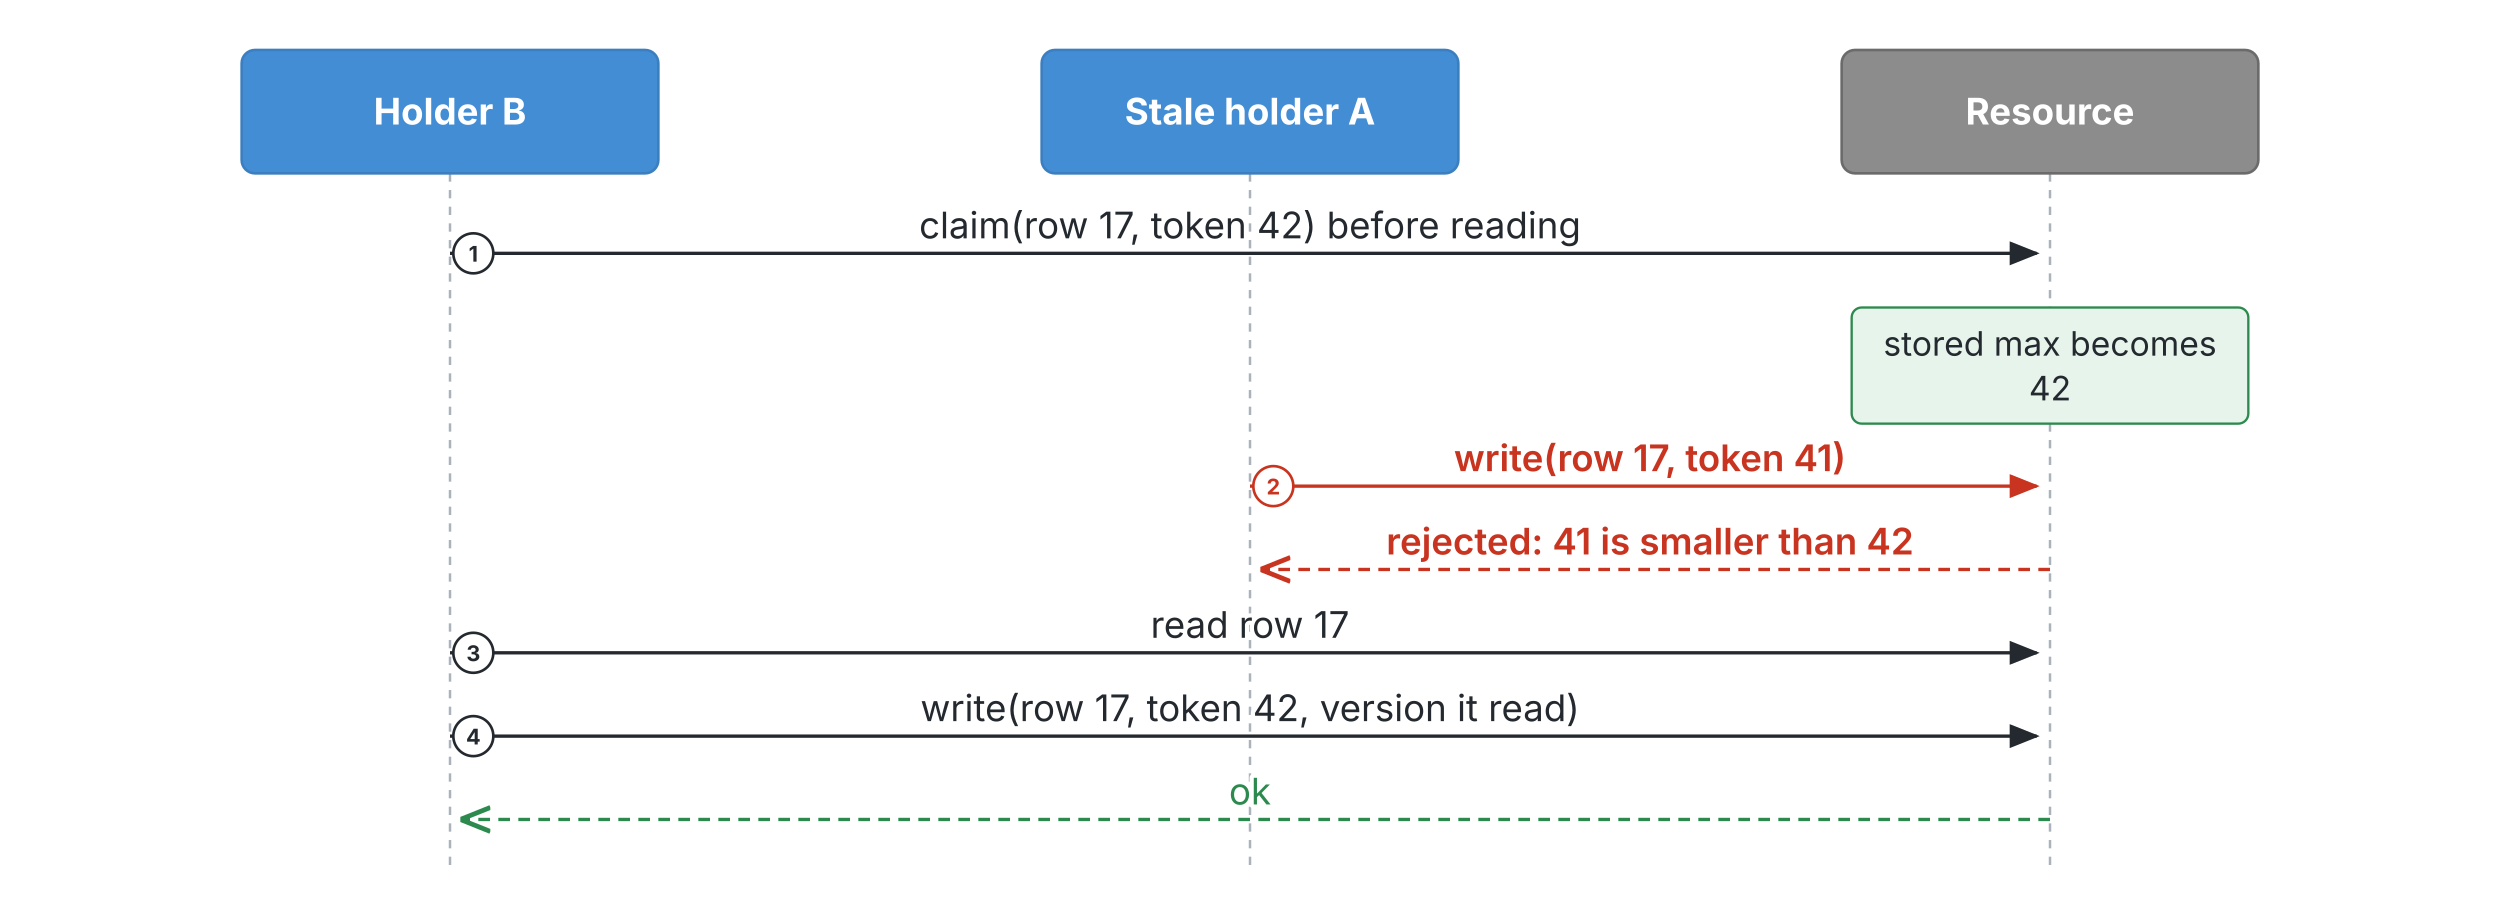
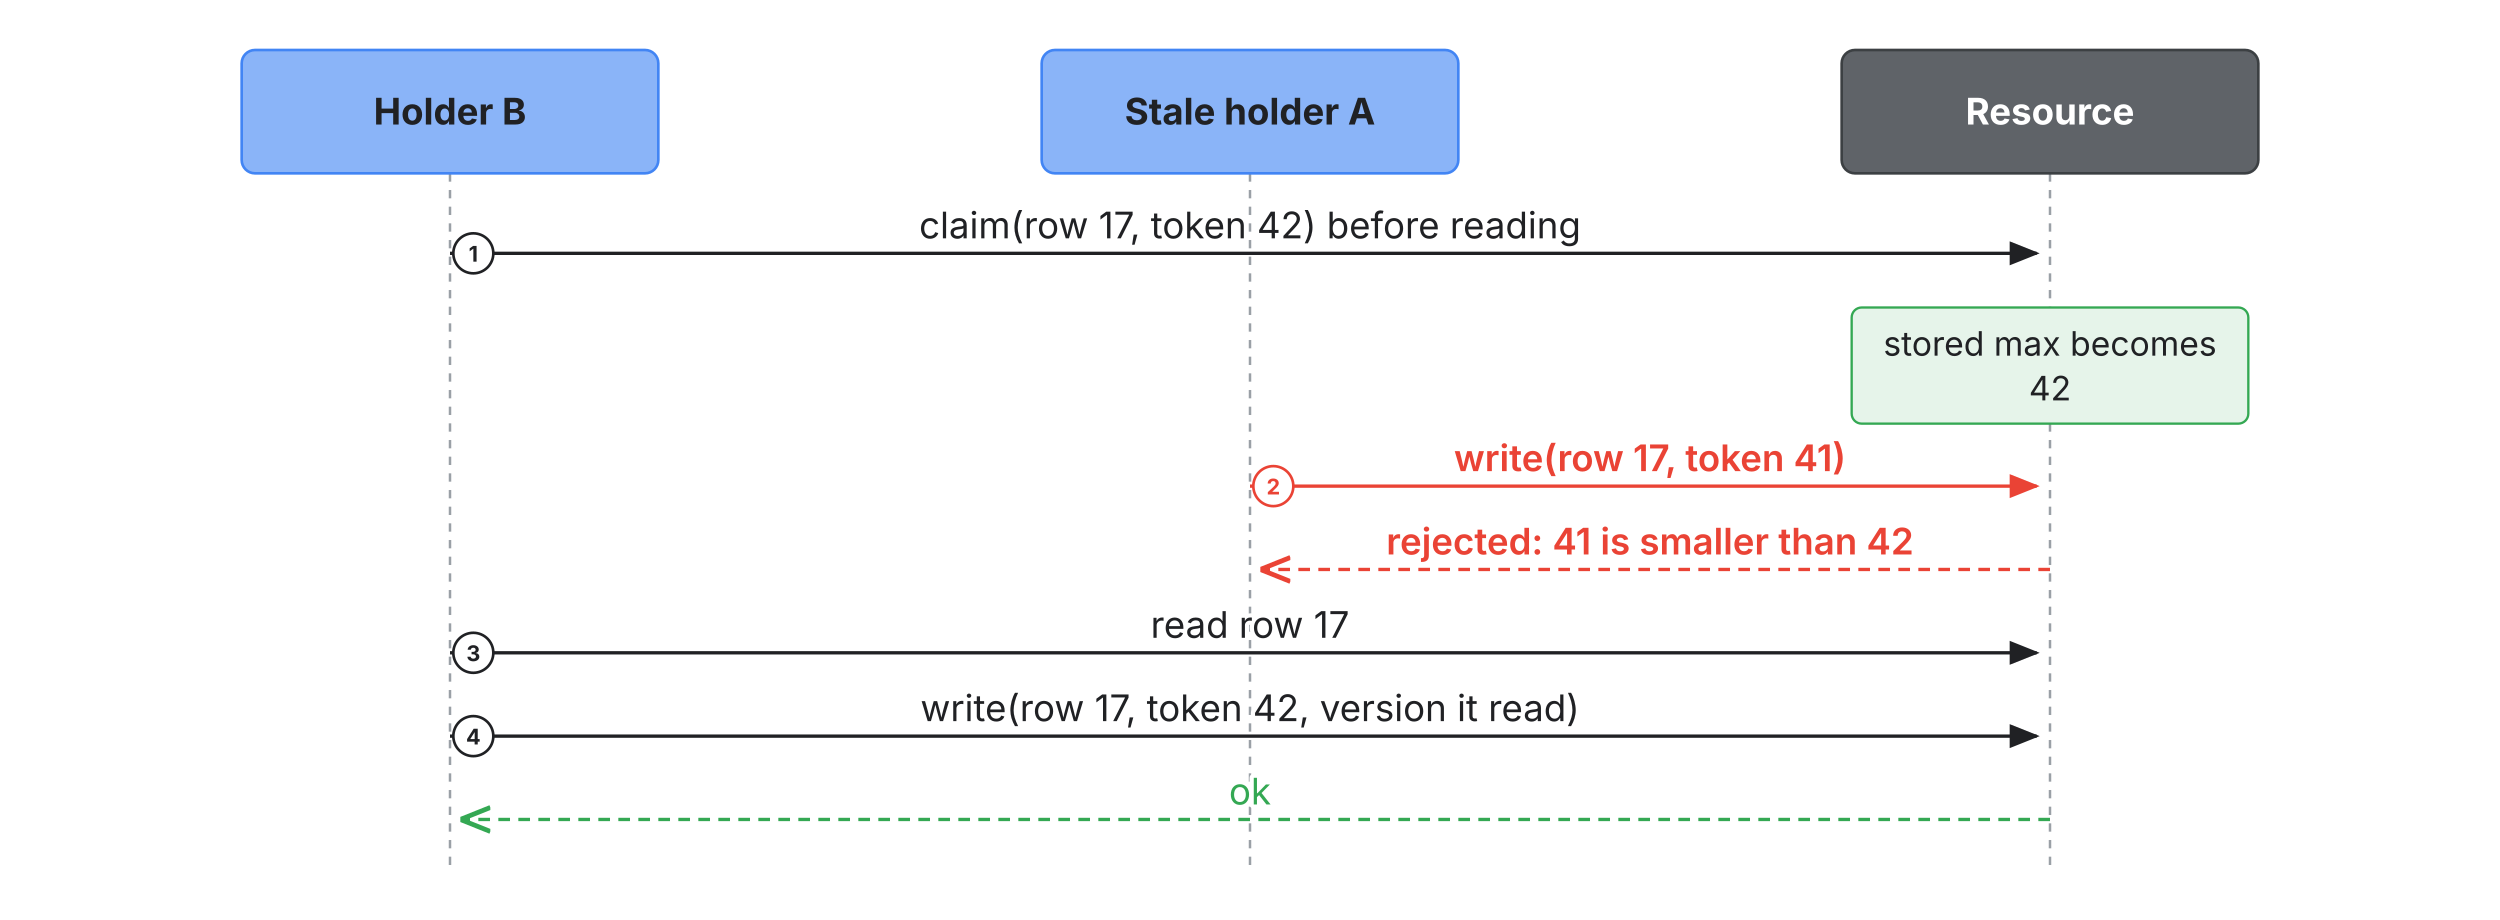
<svg xmlns="http://www.w3.org/2000/svg" class="seq" viewBox="0 0 1500 552" width="1500" height="552">
  <defs>
-     <marker id="sq-f-24292f" viewBox="0 0 10 10" refX="9" refY="5" markerWidth="9" markerHeight="9" orient="auto">
-       <path d="M0,1 L10,5 L0,9 z" fill="#24292f" />
+     <marker id="sq-f-34a853" viewBox="0 0 10 10" refX="9" refY="5" markerWidth="9" markerHeight="9" orient="auto">
+       <path d="M0,1 L10,5 L0,9 z" fill="#34a853" />
    </marker>
-     <marker id="sq-o-24292f" viewBox="0 0 10 10" refX="9" refY="5" markerWidth="9" markerHeight="9" orient="auto">
-       <path d="M0,1 L10,5 L0,9" fill="none" stroke="#24292f" stroke-width="1.6" />
+     <marker id="sq-o-34a853" viewBox="0 0 10 10" refX="9" refY="5" markerWidth="9" markerHeight="9" orient="auto">
+       <path d="M0,1 L10,5 L0,9" fill="none" stroke="#34a853" stroke-width="1.6" />
    </marker>
-     <marker id="sq-f-2d8a4e" viewBox="0 0 10 10" refX="9" refY="5" markerWidth="9" markerHeight="9" orient="auto">
-       <path d="M0,1 L10,5 L0,9 z" fill="#2d8a4e" />
+     <marker id="sq-f-202124" viewBox="0 0 10 10" refX="9" refY="5" markerWidth="9" markerHeight="9" orient="auto">
+       <path d="M0,1 L10,5 L0,9 z" fill="#202124" />
    </marker>
-     <marker id="sq-o-2d8a4e" viewBox="0 0 10 10" refX="9" refY="5" markerWidth="9" markerHeight="9" orient="auto">
-       <path d="M0,1 L10,5 L0,9" fill="none" stroke="#2d8a4e" stroke-width="1.6" />
+     <marker id="sq-o-202124" viewBox="0 0 10 10" refX="9" refY="5" markerWidth="9" markerHeight="9" orient="auto">
+       <path d="M0,1 L10,5 L0,9" fill="none" stroke="#202124" stroke-width="1.6" />
    </marker>
-     <marker id="sq-f-c8341f" viewBox="0 0 10 10" refX="9" refY="5" markerWidth="9" markerHeight="9" orient="auto">
-       <path d="M0,1 L10,5 L0,9 z" fill="#c8341f" />
+     <marker id="sq-f-ea4335" viewBox="0 0 10 10" refX="9" refY="5" markerWidth="9" markerHeight="9" orient="auto">
+       <path d="M0,1 L10,5 L0,9 z" fill="#ea4335" />
    </marker>
-     <marker id="sq-o-c8341f" viewBox="0 0 10 10" refX="9" refY="5" markerWidth="9" markerHeight="9" orient="auto">
-       <path d="M0,1 L10,5 L0,9" fill="none" stroke="#c8341f" stroke-width="1.6" />
+     <marker id="sq-o-ea4335" viewBox="0 0 10 10" refX="9" refY="5" markerWidth="9" markerHeight="9" orient="auto">
+       <path d="M0,1 L10,5 L0,9" fill="none" stroke="#ea4335" stroke-width="1.6" />
    </marker>
  </defs>
  <rect width="1500" height="552" fill="#ffffff" />
-   <line x1="270.0" y1="104" x2="270.0" y2="521.68" stroke="#aab3bd" stroke-width="1.5" stroke-dasharray="5 5" />
-   <rect x="145.0" y="30" width="250" height="74" rx="8" fill="#438dd5" stroke="#3c7fc0" stroke-width="1.6" />
-   <text x="270.0" y="74.7" text-anchor="middle" font-family="Inter, Helvetica, Arial, sans-serif" font-size="22" font-weight="700" fill="#ffffff">Holder B</text>
-   <line x1="750.0" y1="104" x2="750.0" y2="521.68" stroke="#aab3bd" stroke-width="1.5" stroke-dasharray="5 5" />
-   <rect x="625.0" y="30" width="250" height="74" rx="8" fill="#438dd5" stroke="#3c7fc0" stroke-width="1.6" />
-   <text x="750.0" y="74.7" text-anchor="middle" font-family="Inter, Helvetica, Arial, sans-serif" font-size="22" font-weight="700" fill="#ffffff">Stale holder A</text>
-   <line x1="1230.0" y1="104" x2="1230.0" y2="521.68" stroke="#aab3bd" stroke-width="1.5" stroke-dasharray="5 5" />
-   <rect x="1105.0" y="30" width="250" height="74" rx="8" fill="#8c8c8c" stroke="#6b6b6b" stroke-width="1.6" />
-   <text x="1230.0" y="74.7" text-anchor="middle" font-family="Inter, Helvetica, Arial, sans-serif" font-size="22" font-weight="700" fill="#ffffff">Resource</text>
-   <line x1="270.0" y1="152.0" x2="1222.0" y2="152.0" stroke="#24292f" stroke-width="2" marker-end="url(#sq-f-24292f)" />
-   <circle cx="284.0" cy="152.0" r="12" fill="#ffffff" stroke="#24292f" stroke-width="1.6" />
-   <text x="284.0" y="157.0" text-anchor="middle" font-family="Inter, Helvetica, Arial, sans-serif" font-size="13" font-weight="700" fill="#24292f">1</text>
-   <text x="750.0" y="143.0" text-anchor="middle" font-family="Inter, Helvetica, Arial, sans-serif" font-size="22" fill="#24292f" font-weight="400" paint-order="stroke" stroke="#ffffff" stroke-width="5" stroke-linejoin="round">claim(row 17, token 42) before reading</text>
-   <rect x="1111.0" y="184.5" width="238.0" height="69.68" rx="6" fill="#e7f4ec" stroke="#2d8a4e" stroke-width="1.4" />
-   <text x="1230.0" y="213.4" text-anchor="middle" font-family="Inter, Helvetica, Arial, sans-serif" font-size="20.2" fill="#24292f">stored max becomes</text>
-   <text x="1230.0" y="240.24" text-anchor="middle" font-family="Inter, Helvetica, Arial, sans-serif" font-size="20.2" fill="#24292f">42</text>
-   <line x1="750.0" y1="291.68" x2="1222.0" y2="291.68" stroke="#c8341f" stroke-width="2" marker-end="url(#sq-f-c8341f)" />
-   <circle cx="764.0" cy="291.68" r="12" fill="#ffffff" stroke="#c8341f" stroke-width="1.6" />
-   <text x="764.0" y="296.68" text-anchor="middle" font-family="Inter, Helvetica, Arial, sans-serif" font-size="13" font-weight="700" fill="#c8341f">2</text>
-   <text x="990.0" y="282.68" text-anchor="middle" font-family="Inter, Helvetica, Arial, sans-serif" font-size="22" fill="#c8341f" font-weight="600" paint-order="stroke" stroke="#ffffff" stroke-width="5" stroke-linejoin="round">write(row 17, token 41)</text>
-   <line x1="1230.0" y1="341.68" x2="758.0" y2="341.68" stroke="#c8341f" stroke-width="2" stroke-dasharray="7 5" marker-end="url(#sq-o-c8341f)" />
-   <text x="990.0" y="332.68" text-anchor="middle" font-family="Inter, Helvetica, Arial, sans-serif" font-size="22" fill="#c8341f" font-weight="600" paint-order="stroke" stroke="#ffffff" stroke-width="5" stroke-linejoin="round">rejected: 41 is smaller than 42</text>
-   <line x1="270.0" y1="391.68" x2="1222.0" y2="391.68" stroke="#24292f" stroke-width="2" marker-end="url(#sq-f-24292f)" />
-   <circle cx="284.0" cy="391.68" r="12" fill="#ffffff" stroke="#24292f" stroke-width="1.6" />
-   <text x="284.0" y="396.68" text-anchor="middle" font-family="Inter, Helvetica, Arial, sans-serif" font-size="13" font-weight="700" fill="#24292f">3</text>
-   <text x="750.0" y="382.68" text-anchor="middle" font-family="Inter, Helvetica, Arial, sans-serif" font-size="22" fill="#24292f" font-weight="400" paint-order="stroke" stroke="#ffffff" stroke-width="5" stroke-linejoin="round">read row 17</text>
-   <line x1="270.0" y1="441.68" x2="1222.0" y2="441.68" stroke="#24292f" stroke-width="2" marker-end="url(#sq-f-24292f)" />
-   <circle cx="284.0" cy="441.68" r="12" fill="#ffffff" stroke="#24292f" stroke-width="1.6" />
-   <text x="284.0" y="446.68" text-anchor="middle" font-family="Inter, Helvetica, Arial, sans-serif" font-size="13" font-weight="700" fill="#24292f">4</text>
-   <text x="750.0" y="432.68" text-anchor="middle" font-family="Inter, Helvetica, Arial, sans-serif" font-size="22" fill="#24292f" font-weight="400" paint-order="stroke" stroke="#ffffff" stroke-width="5" stroke-linejoin="round">write(row 17, token 42, version it read)</text>
-   <line x1="1230.0" y1="491.68" x2="278.0" y2="491.68" stroke="#2d8a4e" stroke-width="2" stroke-dasharray="7 5" marker-end="url(#sq-o-2d8a4e)" />
-   <text x="750.0" y="482.68" text-anchor="middle" font-family="Inter, Helvetica, Arial, sans-serif" font-size="22" fill="#2d8a4e" font-weight="400" paint-order="stroke" stroke="#ffffff" stroke-width="5" stroke-linejoin="round">ok</text>
+   <g data-k="p:b">
+     <line x1="270.0" y1="104" x2="270.0" y2="521.68" stroke="#9aa0a6" stroke-width="1.5" stroke-dasharray="5 5" />
+     <rect x="145.0" y="30" width="250" height="74" rx="8" fill="#8ab4f8" stroke="#4285f4" stroke-width="1.6" />
+     <text x="270.0" y="74.7" text-anchor="middle" font-family="Inter, Roboto, sans-serif" font-size="22" font-weight="700" fill="#202124">Holder B</text>
+   </g>
+   <g data-k="p:a">
+     <line x1="750.0" y1="104" x2="750.0" y2="521.68" stroke="#9aa0a6" stroke-width="1.5" stroke-dasharray="5 5" />
+     <rect x="625.0" y="30" width="250" height="74" rx="8" fill="#8ab4f8" stroke="#4285f4" stroke-width="1.6" />
+     <text x="750.0" y="74.7" text-anchor="middle" font-family="Inter, Roboto, sans-serif" font-size="22" font-weight="700" fill="#202124">Stale holder A</text>
+   </g>
+   <g data-k="p:r">
+     <line x1="1230.0" y1="104" x2="1230.0" y2="521.68" stroke="#9aa0a6" stroke-width="1.5" stroke-dasharray="5 5" />
+     <rect x="1105.0" y="30" width="250" height="74" rx="8" fill="#5f6368" stroke="#3c4043" stroke-width="1.6" />
+     <text x="1230.0" y="74.7" text-anchor="middle" font-family="Inter, Roboto, sans-serif" font-size="22" font-weight="700" fill="#ffffff">Resource</text>
+   </g>
+   <g data-k="s:0">
+     <line x1="270.0" y1="152.0" x2="1222.0" y2="152.0" stroke="#202124" stroke-width="2" marker-end="url(#sq-f-202124)" />
+     <circle cx="284.0" cy="152.0" r="12" fill="#ffffff" stroke="#202124" stroke-width="1.6" />
+     <text x="284.0" y="157.0" text-anchor="middle" font-family="Inter, Roboto, sans-serif" font-size="13" font-weight="700" fill="#202124">1</text>
+     <text x="750.0" y="143.0" text-anchor="middle" font-family="Inter, Roboto, sans-serif" font-size="22" fill="#202124" font-weight="400" paint-order="stroke" stroke="#ffffff" stroke-width="5" stroke-linejoin="round">claim(row 17, token 42) before reading</text>
+   </g>
+   <g data-k="s:1">
+     <rect x="1111.0" y="184.5" width="238.0" height="69.68" rx="6" fill="#e6f4ea" stroke="#34a853" stroke-width="1.4" />
+     <text x="1230.0" y="213.4" text-anchor="middle" font-family="Inter, Roboto, sans-serif" font-size="20.2" fill="#202124">stored max becomes</text>
+     <text x="1230.0" y="240.24" text-anchor="middle" font-family="Inter, Roboto, sans-serif" font-size="20.2" fill="#202124">42</text>
+   </g>
+   <g data-k="s:2">
+     <line x1="750.0" y1="291.68" x2="1222.0" y2="291.68" stroke="#ea4335" stroke-width="2" marker-end="url(#sq-f-ea4335)" />
+     <circle cx="764.0" cy="291.68" r="12" fill="#ffffff" stroke="#ea4335" stroke-width="1.6" />
+     <text x="764.0" y="296.68" text-anchor="middle" font-family="Inter, Roboto, sans-serif" font-size="13" font-weight="700" fill="#ea4335">2</text>
+     <text x="990.0" y="282.68" text-anchor="middle" font-family="Inter, Roboto, sans-serif" font-size="22" fill="#ea4335" font-weight="600" paint-order="stroke" stroke="#ffffff" stroke-width="5" stroke-linejoin="round">write(row 17, token 41)</text>
+   </g>
+   <g data-k="s:3">
+     <line x1="1230.0" y1="341.68" x2="758.0" y2="341.68" stroke="#ea4335" stroke-width="2" stroke-dasharray="7 5" marker-end="url(#sq-o-ea4335)" />
+     <text x="990.0" y="332.68" text-anchor="middle" font-family="Inter, Roboto, sans-serif" font-size="22" fill="#ea4335" font-weight="600" paint-order="stroke" stroke="#ffffff" stroke-width="5" stroke-linejoin="round">rejected: 41 is smaller than 42</text>
+   </g>
+   <g data-k="s:4">
+     <line x1="270.0" y1="391.68" x2="1222.0" y2="391.68" stroke="#202124" stroke-width="2" marker-end="url(#sq-f-202124)" />
+     <circle cx="284.0" cy="391.68" r="12" fill="#ffffff" stroke="#202124" stroke-width="1.6" />
+     <text x="284.0" y="396.68" text-anchor="middle" font-family="Inter, Roboto, sans-serif" font-size="13" font-weight="700" fill="#202124">3</text>
+     <text x="750.0" y="382.68" text-anchor="middle" font-family="Inter, Roboto, sans-serif" font-size="22" fill="#202124" font-weight="400" paint-order="stroke" stroke="#ffffff" stroke-width="5" stroke-linejoin="round">read row 17</text>
+   </g>
+   <g data-k="s:5">
+     <line x1="270.0" y1="441.68" x2="1222.0" y2="441.68" stroke="#202124" stroke-width="2" marker-end="url(#sq-f-202124)" />
+     <circle cx="284.0" cy="441.68" r="12" fill="#ffffff" stroke="#202124" stroke-width="1.6" />
+     <text x="284.0" y="446.68" text-anchor="middle" font-family="Inter, Roboto, sans-serif" font-size="13" font-weight="700" fill="#202124">4</text>
+     <text x="750.0" y="432.68" text-anchor="middle" font-family="Inter, Roboto, sans-serif" font-size="22" fill="#202124" font-weight="400" paint-order="stroke" stroke="#ffffff" stroke-width="5" stroke-linejoin="round">write(row 17, token 42, version it read)</text>
+   </g>
+   <g data-k="s:6">
+     <line x1="1230.0" y1="491.68" x2="278.0" y2="491.68" stroke="#34a853" stroke-width="2" stroke-dasharray="7 5" marker-end="url(#sq-o-34a853)" />
+     <text x="750.0" y="482.68" text-anchor="middle" font-family="Inter, Roboto, sans-serif" font-size="22" fill="#34a853" font-weight="400" paint-order="stroke" stroke="#ffffff" stroke-width="5" stroke-linejoin="round">ok</text>
+   </g>
</svg>
